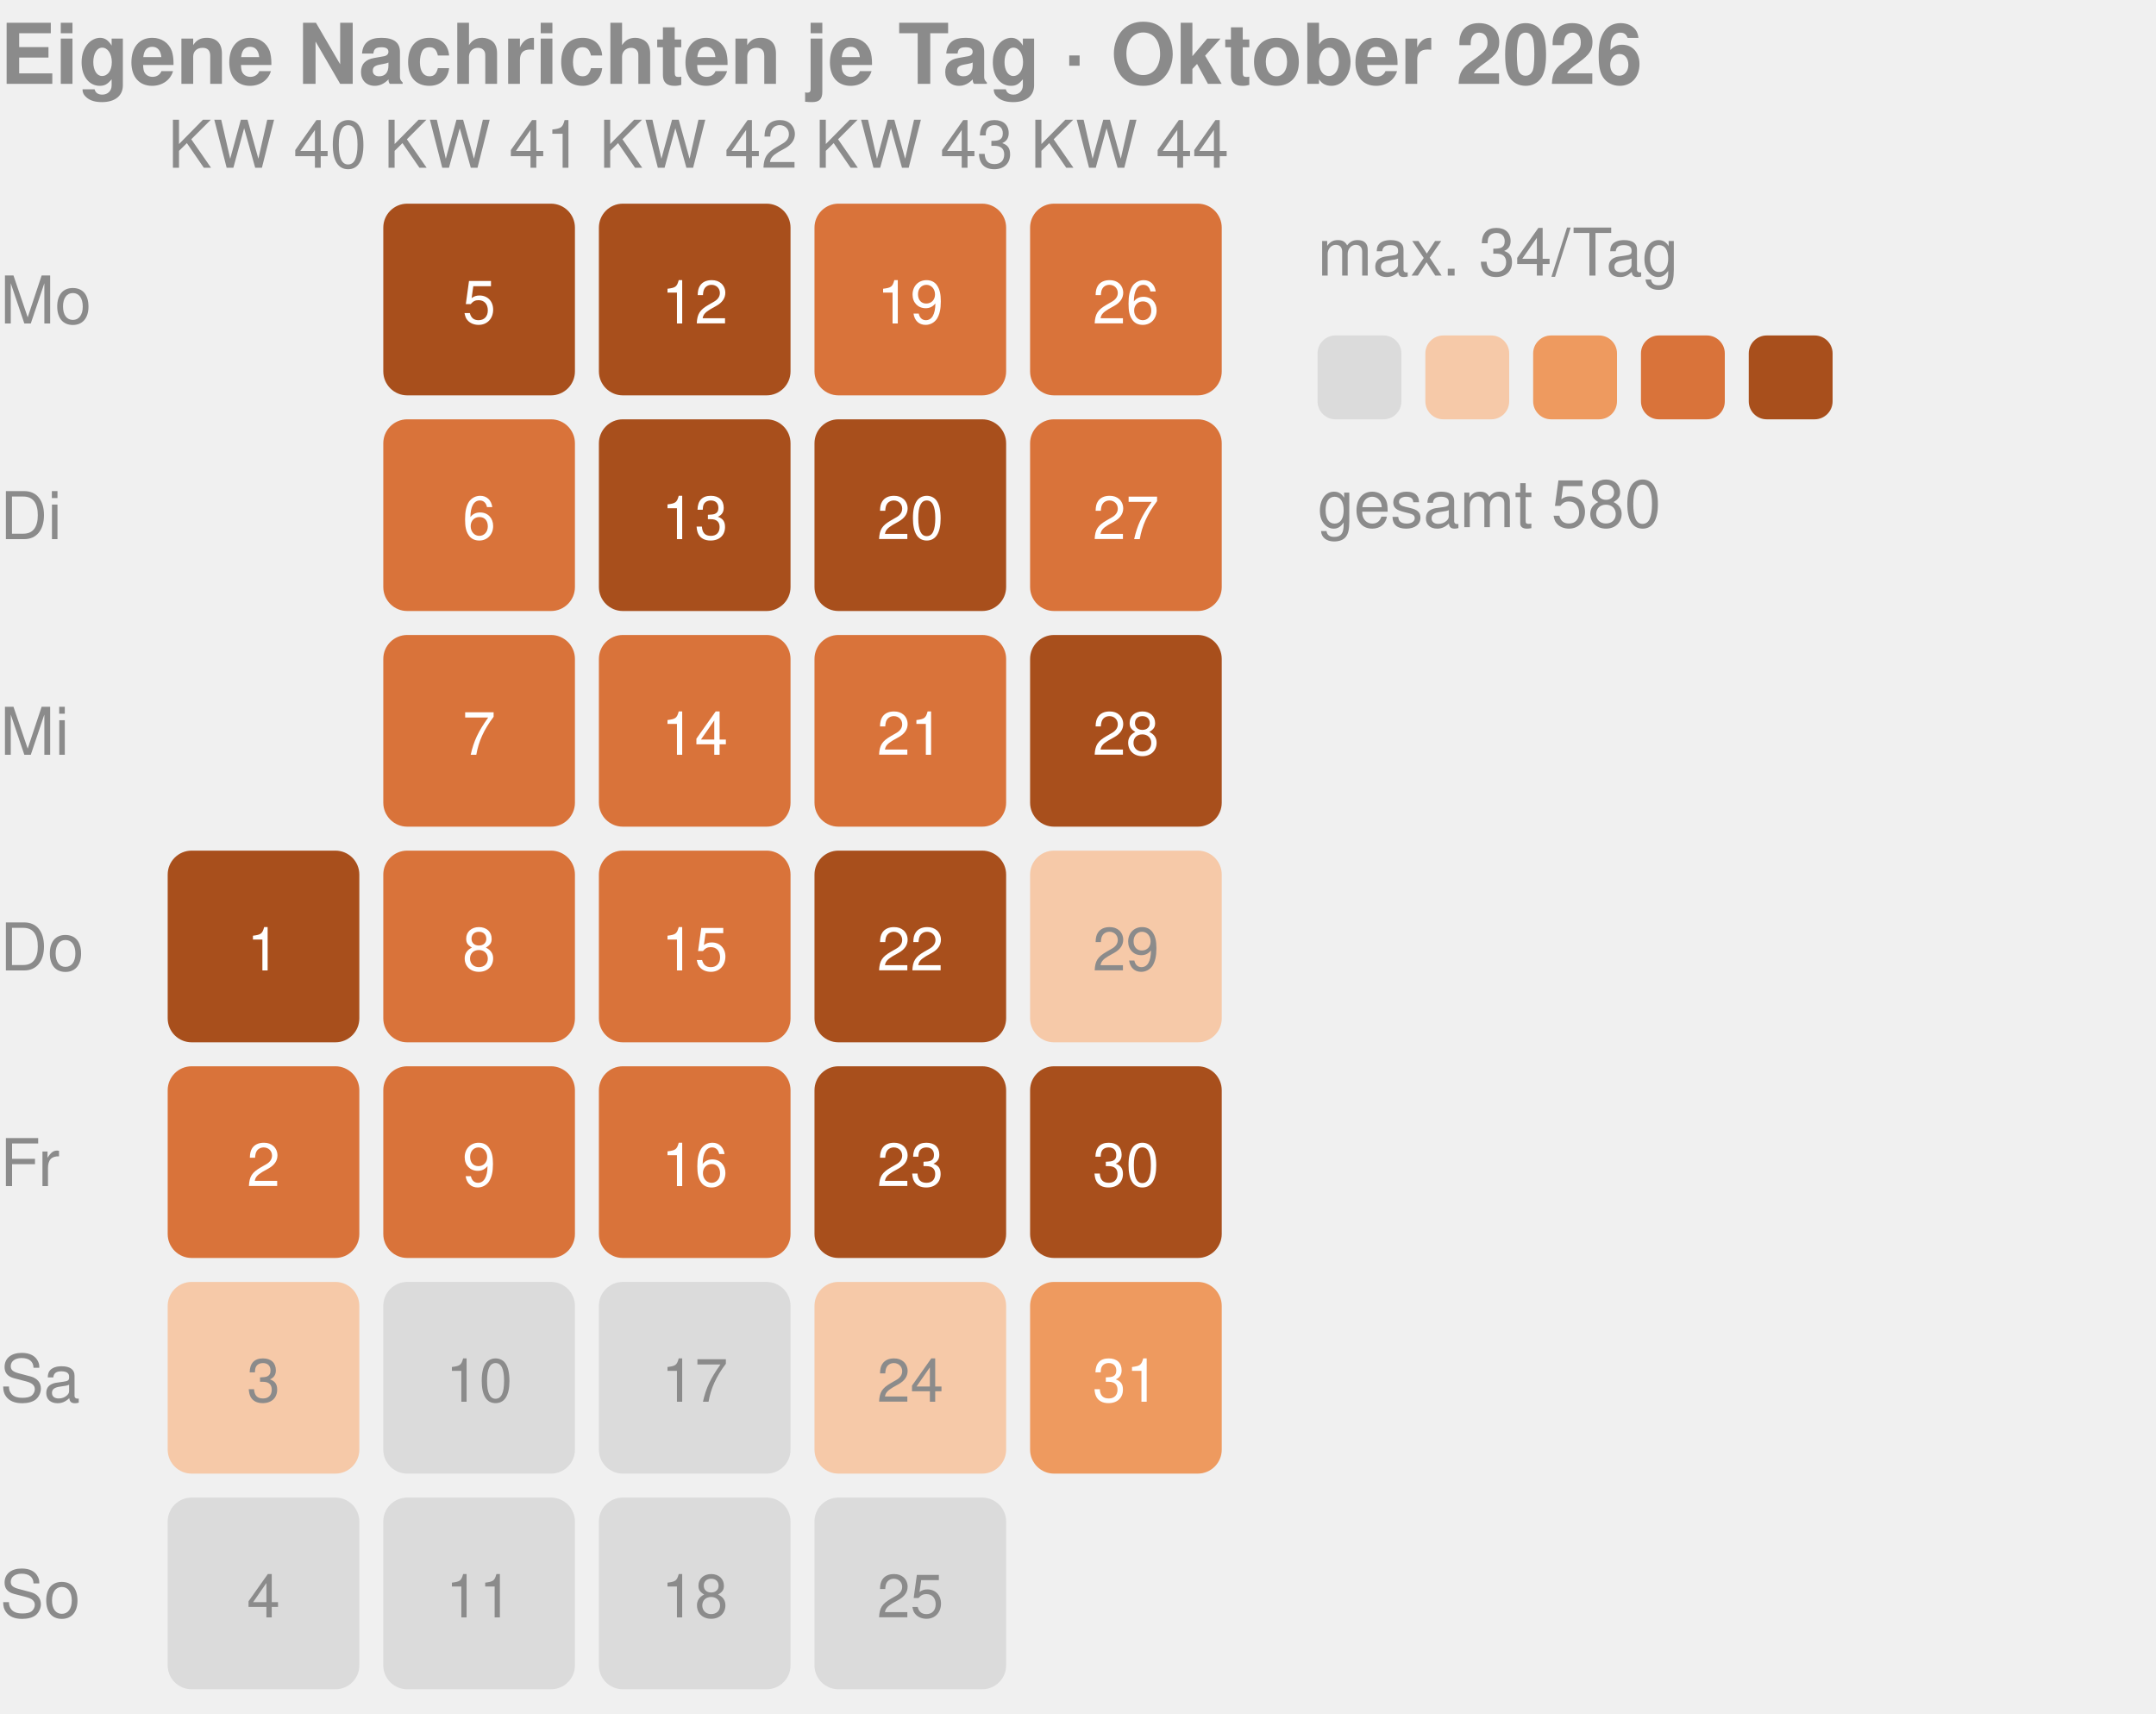
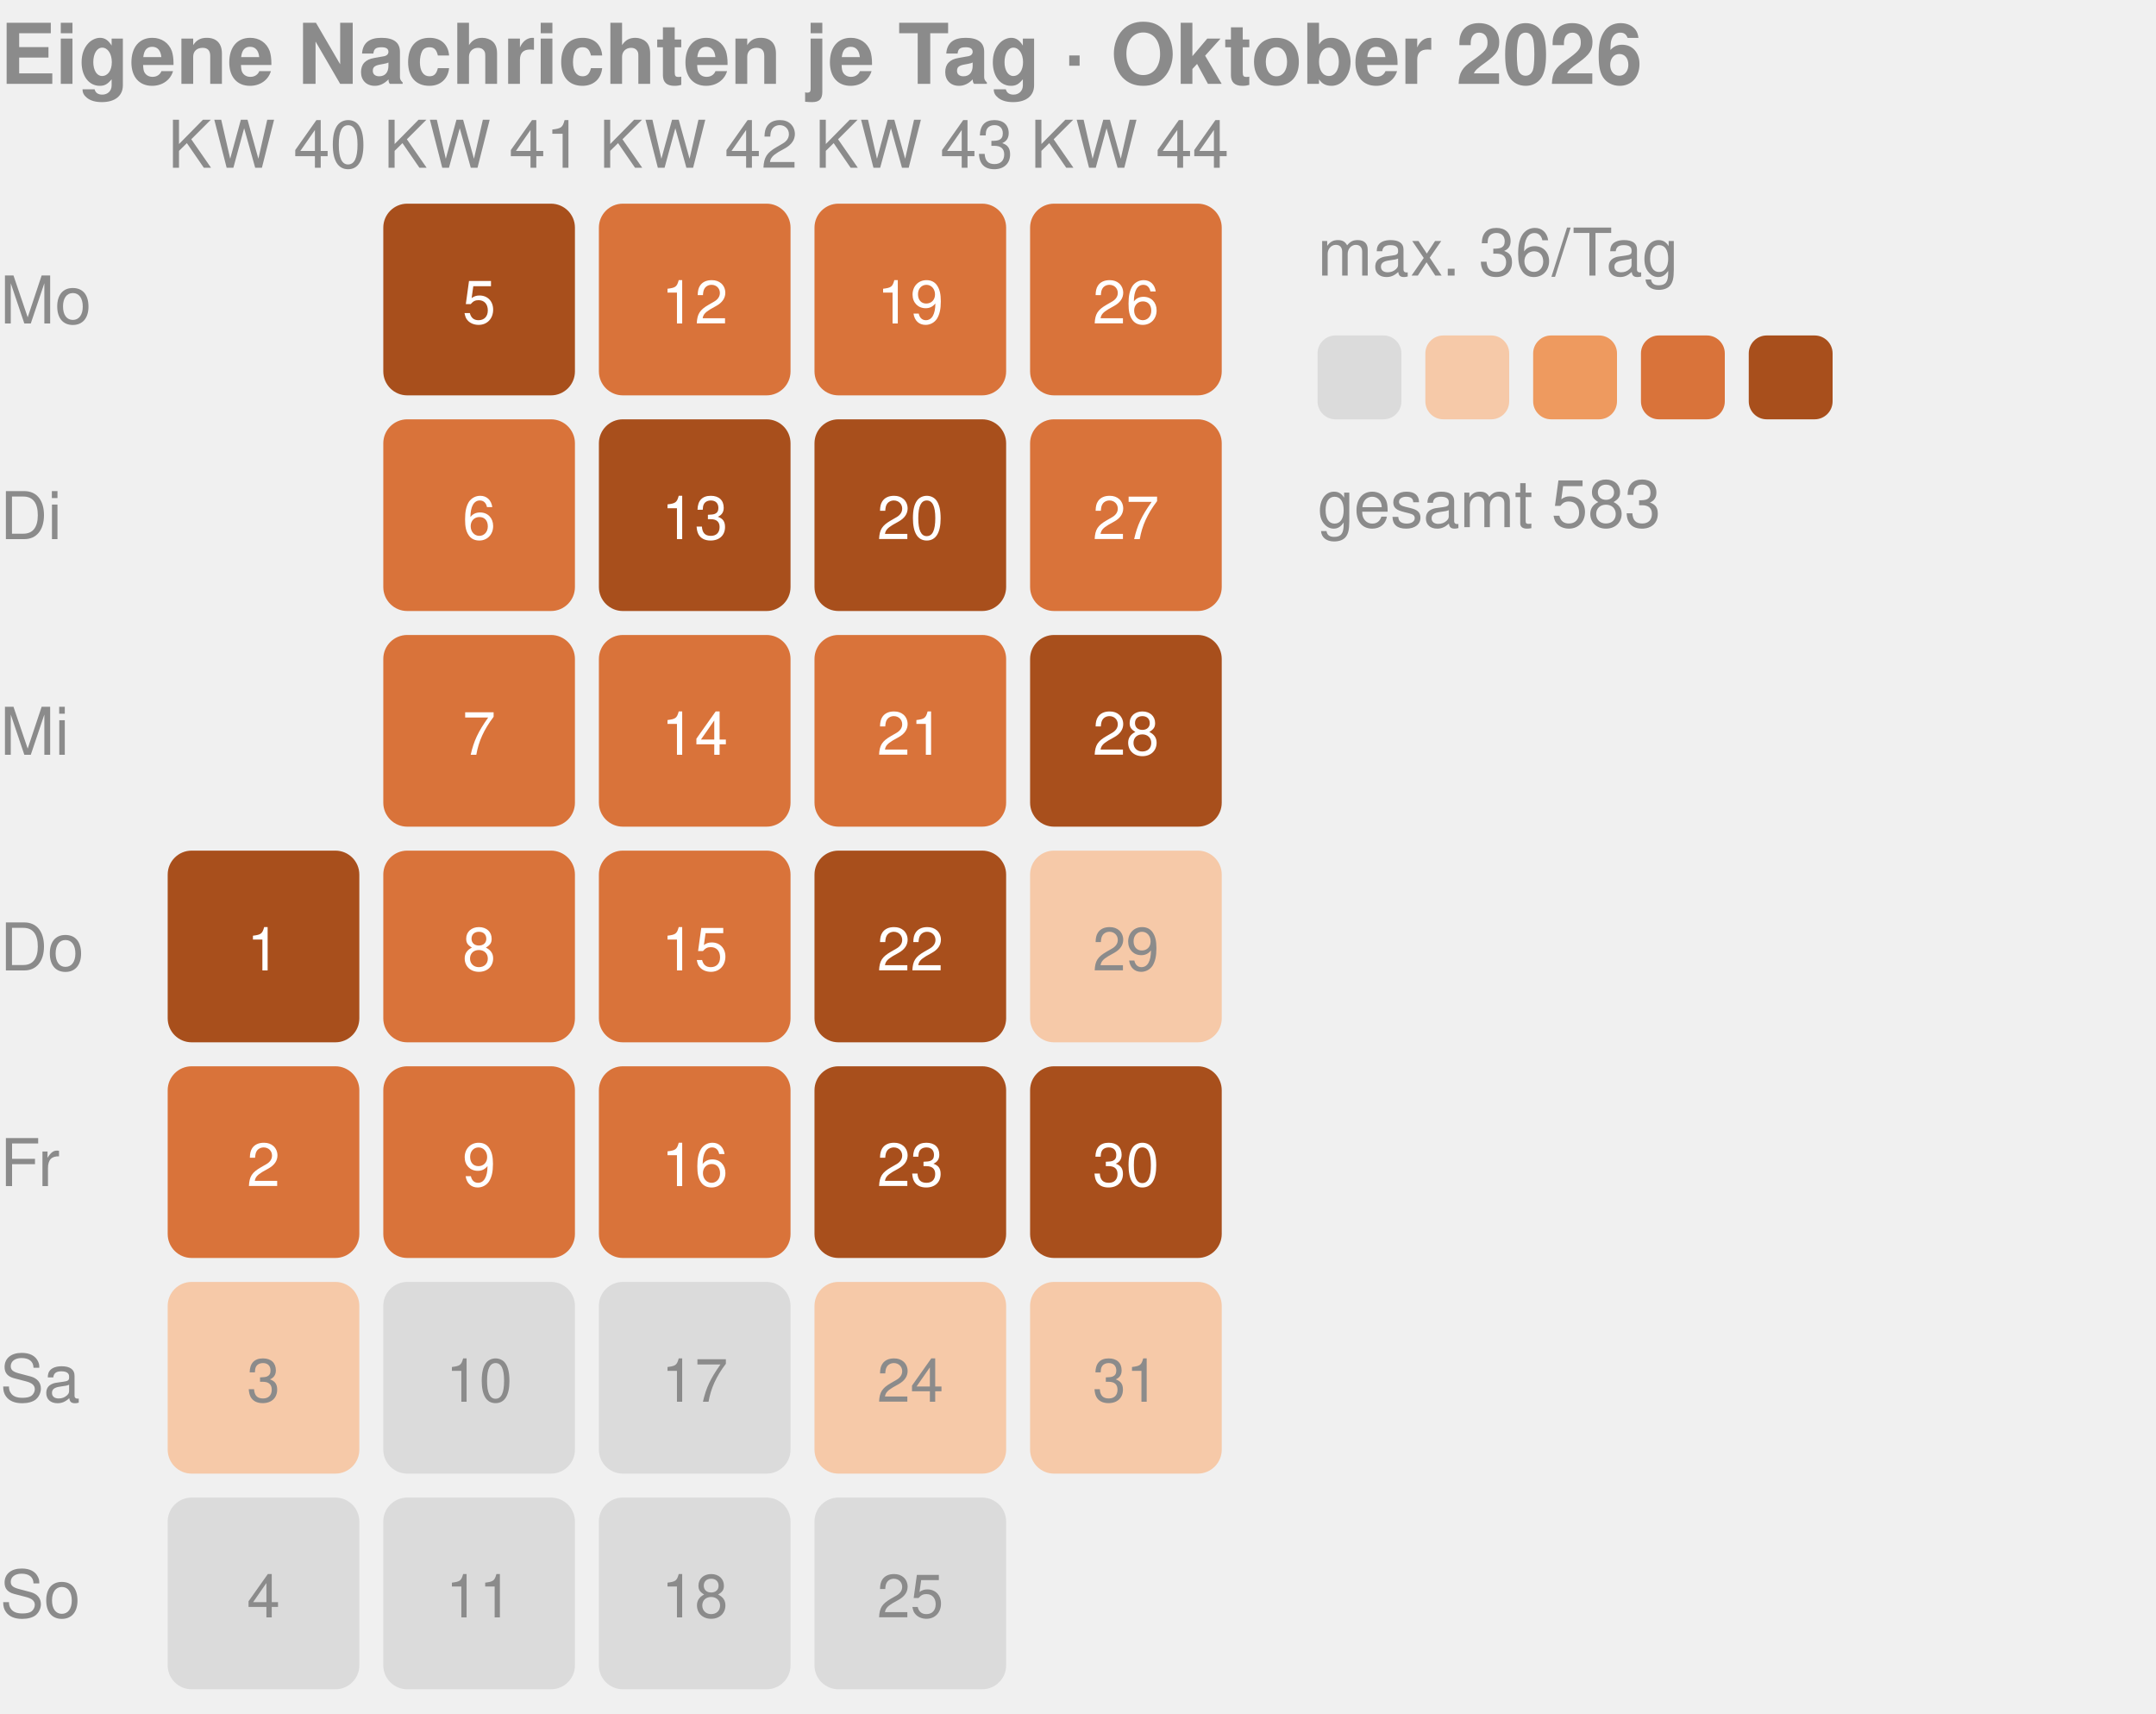
<svg xmlns="http://www.w3.org/2000/svg" width="360" height="286" viewBox="0 0 360 286" font-family="-apple-system, 'Segoe UI', Helvetica, Arial, sans-serif">
  <text x="0" y="14" font-size="14" font-weight="600" fill="#8b8b8b">Eigene Nachrichten je Tag · Oktober 2026</text>
  <text x="0" y="54" font-size="11" fill="#8b8b8b">Mo</text>
  <text x="0" y="90" font-size="11" fill="#8b8b8b">Di</text>
  <text x="0" y="126" font-size="11" fill="#8b8b8b">Mi</text>
  <text x="0" y="162" font-size="11" fill="#8b8b8b">Do</text>
  <text x="0" y="198" font-size="11" fill="#8b8b8b">Fr</text>
  <text x="0" y="234" font-size="11" fill="#8b8b8b">Sa</text>
  <text x="0" y="270" font-size="11" fill="#8b8b8b">So</text>
  <text x="28" y="28" font-size="11" fill="#8b8b8b">KW 40</text>
  <text x="64" y="28" font-size="11" fill="#8b8b8b">KW 41</text>
  <text x="100" y="28" font-size="11" fill="#8b8b8b">KW 42</text>
  <text x="136" y="28" font-size="11" fill="#8b8b8b">KW 43</text>
  <text x="172" y="28" font-size="11" fill="#8b8b8b">KW 44</text>
  <rect x="28" y="142" width="32" height="32" rx="4" fill="#a84f1c" />
  <text x="44" y="162" font-size="10" text-anchor="middle" fill="#ffffff">1</text>
  <rect x="28" y="178" width="32" height="32" rx="4" fill="#d9733a" />
  <text x="44" y="198" font-size="10" text-anchor="middle" fill="#ffffff">2</text>
  <rect x="28" y="214" width="32" height="32" rx="4" fill="#f6c9a8" />
  <text x="44" y="234" font-size="10" text-anchor="middle" fill="#8b8b8b">3</text>
  <rect x="28" y="250" width="32" height="32" rx="4" fill="#7f7f7f" fill-opacity="0.18" />
  <text x="44" y="270" font-size="10" text-anchor="middle" fill="#8b8b8b">4</text>
  <rect x="64" y="34" width="32" height="32" rx="4" fill="#a84f1c" />
  <text x="80" y="54" font-size="10" text-anchor="middle" fill="#ffffff">5</text>
  <rect x="64" y="70" width="32" height="32" rx="4" fill="#d9733a" />
  <text x="80" y="90" font-size="10" text-anchor="middle" fill="#ffffff">6</text>
  <rect x="64" y="106" width="32" height="32" rx="4" fill="#d9733a" />
  <text x="80" y="126" font-size="10" text-anchor="middle" fill="#ffffff">7</text>
  <rect x="64" y="142" width="32" height="32" rx="4" fill="#d9733a" />
  <text x="80" y="162" font-size="10" text-anchor="middle" fill="#ffffff">8</text>
  <rect x="64" y="178" width="32" height="32" rx="4" fill="#d9733a" />
  <text x="80" y="198" font-size="10" text-anchor="middle" fill="#ffffff">9</text>
  <rect x="64" y="214" width="32" height="32" rx="4" fill="#7f7f7f" fill-opacity="0.18" />
  <text x="80" y="234" font-size="10" text-anchor="middle" fill="#8b8b8b">10</text>
  <rect x="64" y="250" width="32" height="32" rx="4" fill="#7f7f7f" fill-opacity="0.18" />
  <text x="80" y="270" font-size="10" text-anchor="middle" fill="#8b8b8b">11</text>
-   <rect x="100" y="34" width="32" height="32" rx="4" fill="#a84f1c" />
+   <rect x="100" y="34" width="32" height="32" rx="4" fill="#d9733a" />
  <text x="116" y="54" font-size="10" text-anchor="middle" fill="#ffffff">12</text>
  <rect x="100" y="70" width="32" height="32" rx="4" fill="#a84f1c" />
  <text x="116" y="90" font-size="10" text-anchor="middle" fill="#ffffff">13</text>
  <rect x="100" y="106" width="32" height="32" rx="4" fill="#d9733a" />
  <text x="116" y="126" font-size="10" text-anchor="middle" fill="#ffffff">14</text>
  <rect x="100" y="142" width="32" height="32" rx="4" fill="#d9733a" />
  <text x="116" y="162" font-size="10" text-anchor="middle" fill="#ffffff">15</text>
  <rect x="100" y="178" width="32" height="32" rx="4" fill="#d9733a" />
  <text x="116" y="198" font-size="10" text-anchor="middle" fill="#ffffff">16</text>
  <rect x="100" y="214" width="32" height="32" rx="4" fill="#7f7f7f" fill-opacity="0.18" />
  <text x="116" y="234" font-size="10" text-anchor="middle" fill="#8b8b8b">17</text>
  <rect x="100" y="250" width="32" height="32" rx="4" fill="#7f7f7f" fill-opacity="0.18" />
  <text x="116" y="270" font-size="10" text-anchor="middle" fill="#8b8b8b">18</text>
  <rect x="136" y="34" width="32" height="32" rx="4" fill="#d9733a" />
  <text x="152" y="54" font-size="10" text-anchor="middle" fill="#ffffff">19</text>
  <rect x="136" y="70" width="32" height="32" rx="4" fill="#a84f1c" />
  <text x="152" y="90" font-size="10" text-anchor="middle" fill="#ffffff">20</text>
  <rect x="136" y="106" width="32" height="32" rx="4" fill="#d9733a" />
  <text x="152" y="126" font-size="10" text-anchor="middle" fill="#ffffff">21</text>
  <rect x="136" y="142" width="32" height="32" rx="4" fill="#a84f1c" />
  <text x="152" y="162" font-size="10" text-anchor="middle" fill="#ffffff">22</text>
  <rect x="136" y="178" width="32" height="32" rx="4" fill="#a84f1c" />
  <text x="152" y="198" font-size="10" text-anchor="middle" fill="#ffffff">23</text>
  <rect x="136" y="214" width="32" height="32" rx="4" fill="#f6c9a8" />
  <text x="152" y="234" font-size="10" text-anchor="middle" fill="#8b8b8b">24</text>
  <rect x="136" y="250" width="32" height="32" rx="4" fill="#7f7f7f" fill-opacity="0.18" />
  <text x="152" y="270" font-size="10" text-anchor="middle" fill="#8b8b8b">25</text>
  <rect x="172" y="34" width="32" height="32" rx="4" fill="#d9733a" />
  <text x="188" y="54" font-size="10" text-anchor="middle" fill="#ffffff">26</text>
  <rect x="172" y="70" width="32" height="32" rx="4" fill="#d9733a" />
  <text x="188" y="90" font-size="10" text-anchor="middle" fill="#ffffff">27</text>
  <rect x="172" y="106" width="32" height="32" rx="4" fill="#a84f1c" />
  <text x="188" y="126" font-size="10" text-anchor="middle" fill="#ffffff">28</text>
  <rect x="172" y="142" width="32" height="32" rx="4" fill="#f6c9a8" />
  <text x="188" y="162" font-size="10" text-anchor="middle" fill="#8b8b8b">29</text>
  <rect x="172" y="178" width="32" height="32" rx="4" fill="#a84f1c" />
  <text x="188" y="198" font-size="10" text-anchor="middle" fill="#ffffff">30</text>
-   <rect x="172" y="214" width="32" height="32" rx="4" fill="#ee9a5f" />
-   <text x="188" y="234" font-size="10" text-anchor="middle" fill="#ffffff">31</text>
-   <text x="220" y="46" font-size="11" fill="#8b8b8b">max. 34/Tag</text>
+   <rect x="172" y="214" width="32" height="32" rx="4" fill="#f6c9a8" />
+   <text x="188" y="234" font-size="10" text-anchor="middle" fill="#8b8b8b">31</text>
+   <text x="220" y="46" font-size="11" fill="#8b8b8b">max. 36/Tag</text>
  <rect x="220" y="56" width="14" height="14" rx="3" fill="#7f7f7f" fill-opacity="0.18" />
  <rect x="238" y="56" width="14" height="14" rx="3" fill="#f6c9a8" />
  <rect x="256" y="56" width="14" height="14" rx="3" fill="#ee9a5f" />
  <rect x="274" y="56" width="14" height="14" rx="3" fill="#d9733a" />
  <rect x="292" y="56" width="14" height="14" rx="3" fill="#a84f1c" />
-   <text x="220" y="88" font-size="11" fill="#8b8b8b">gesamt 580</text>
+   <text x="220" y="88" font-size="11" fill="#8b8b8b">gesamt 583</text>
</svg>
